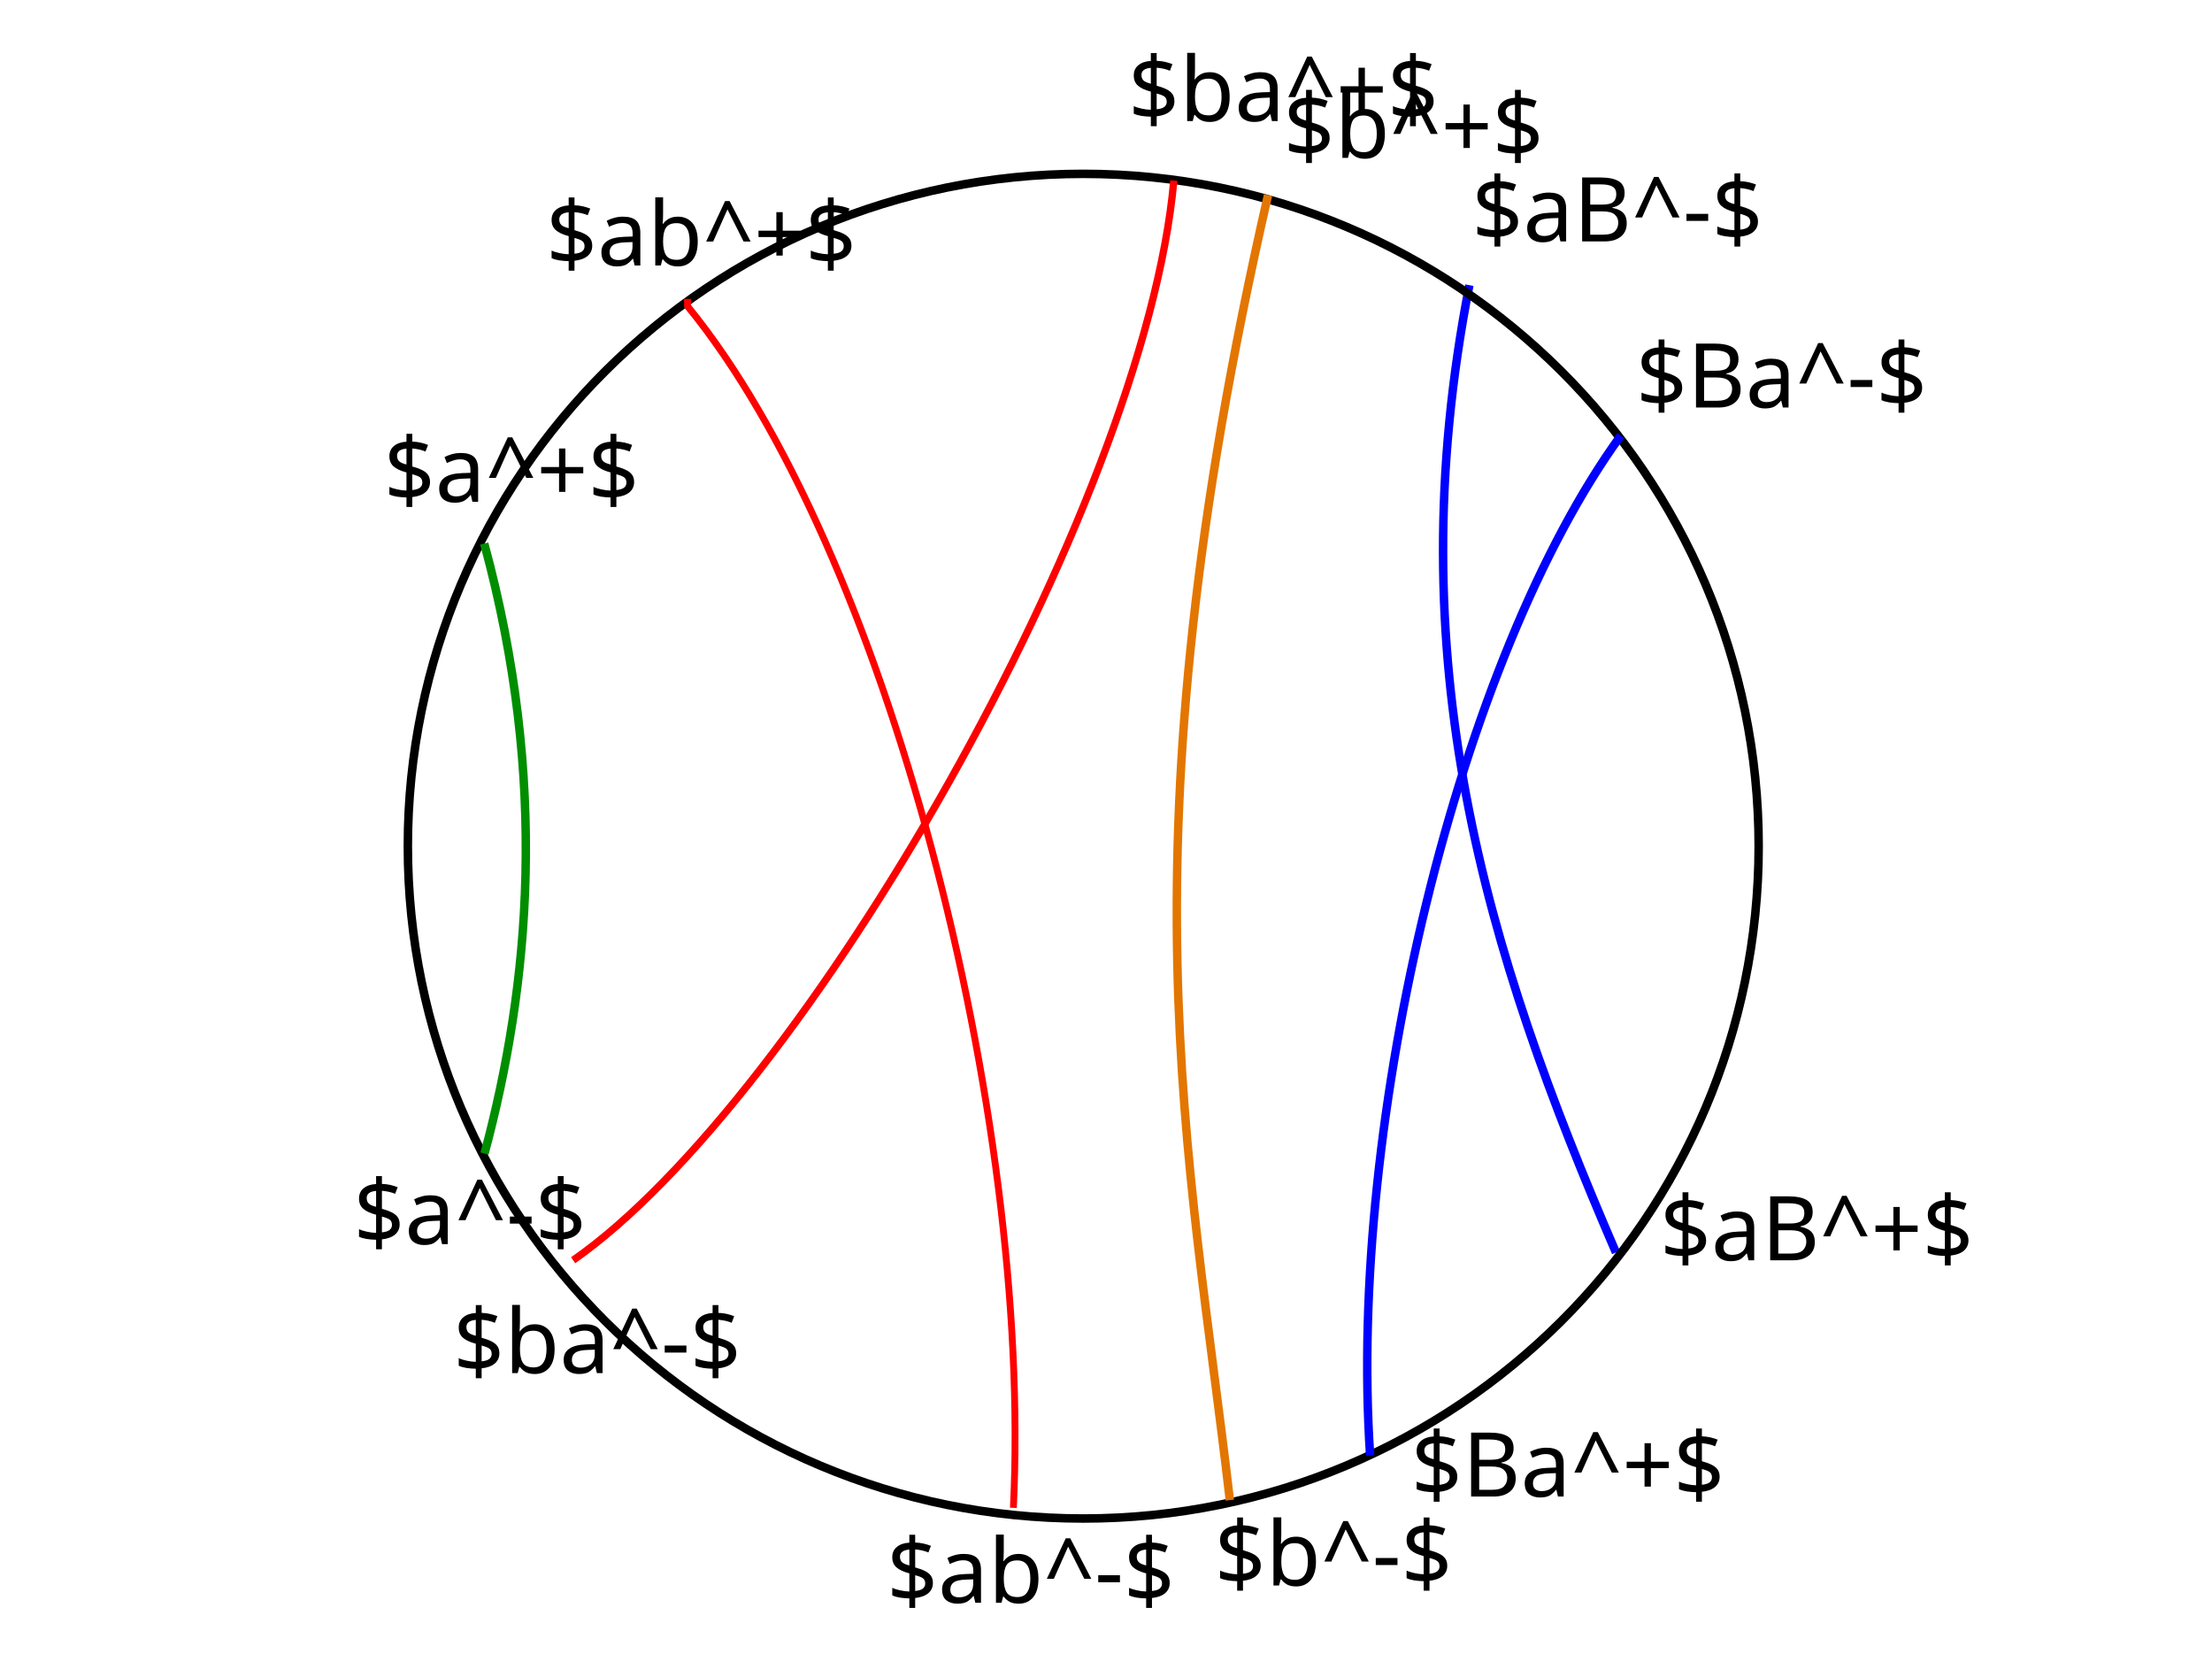
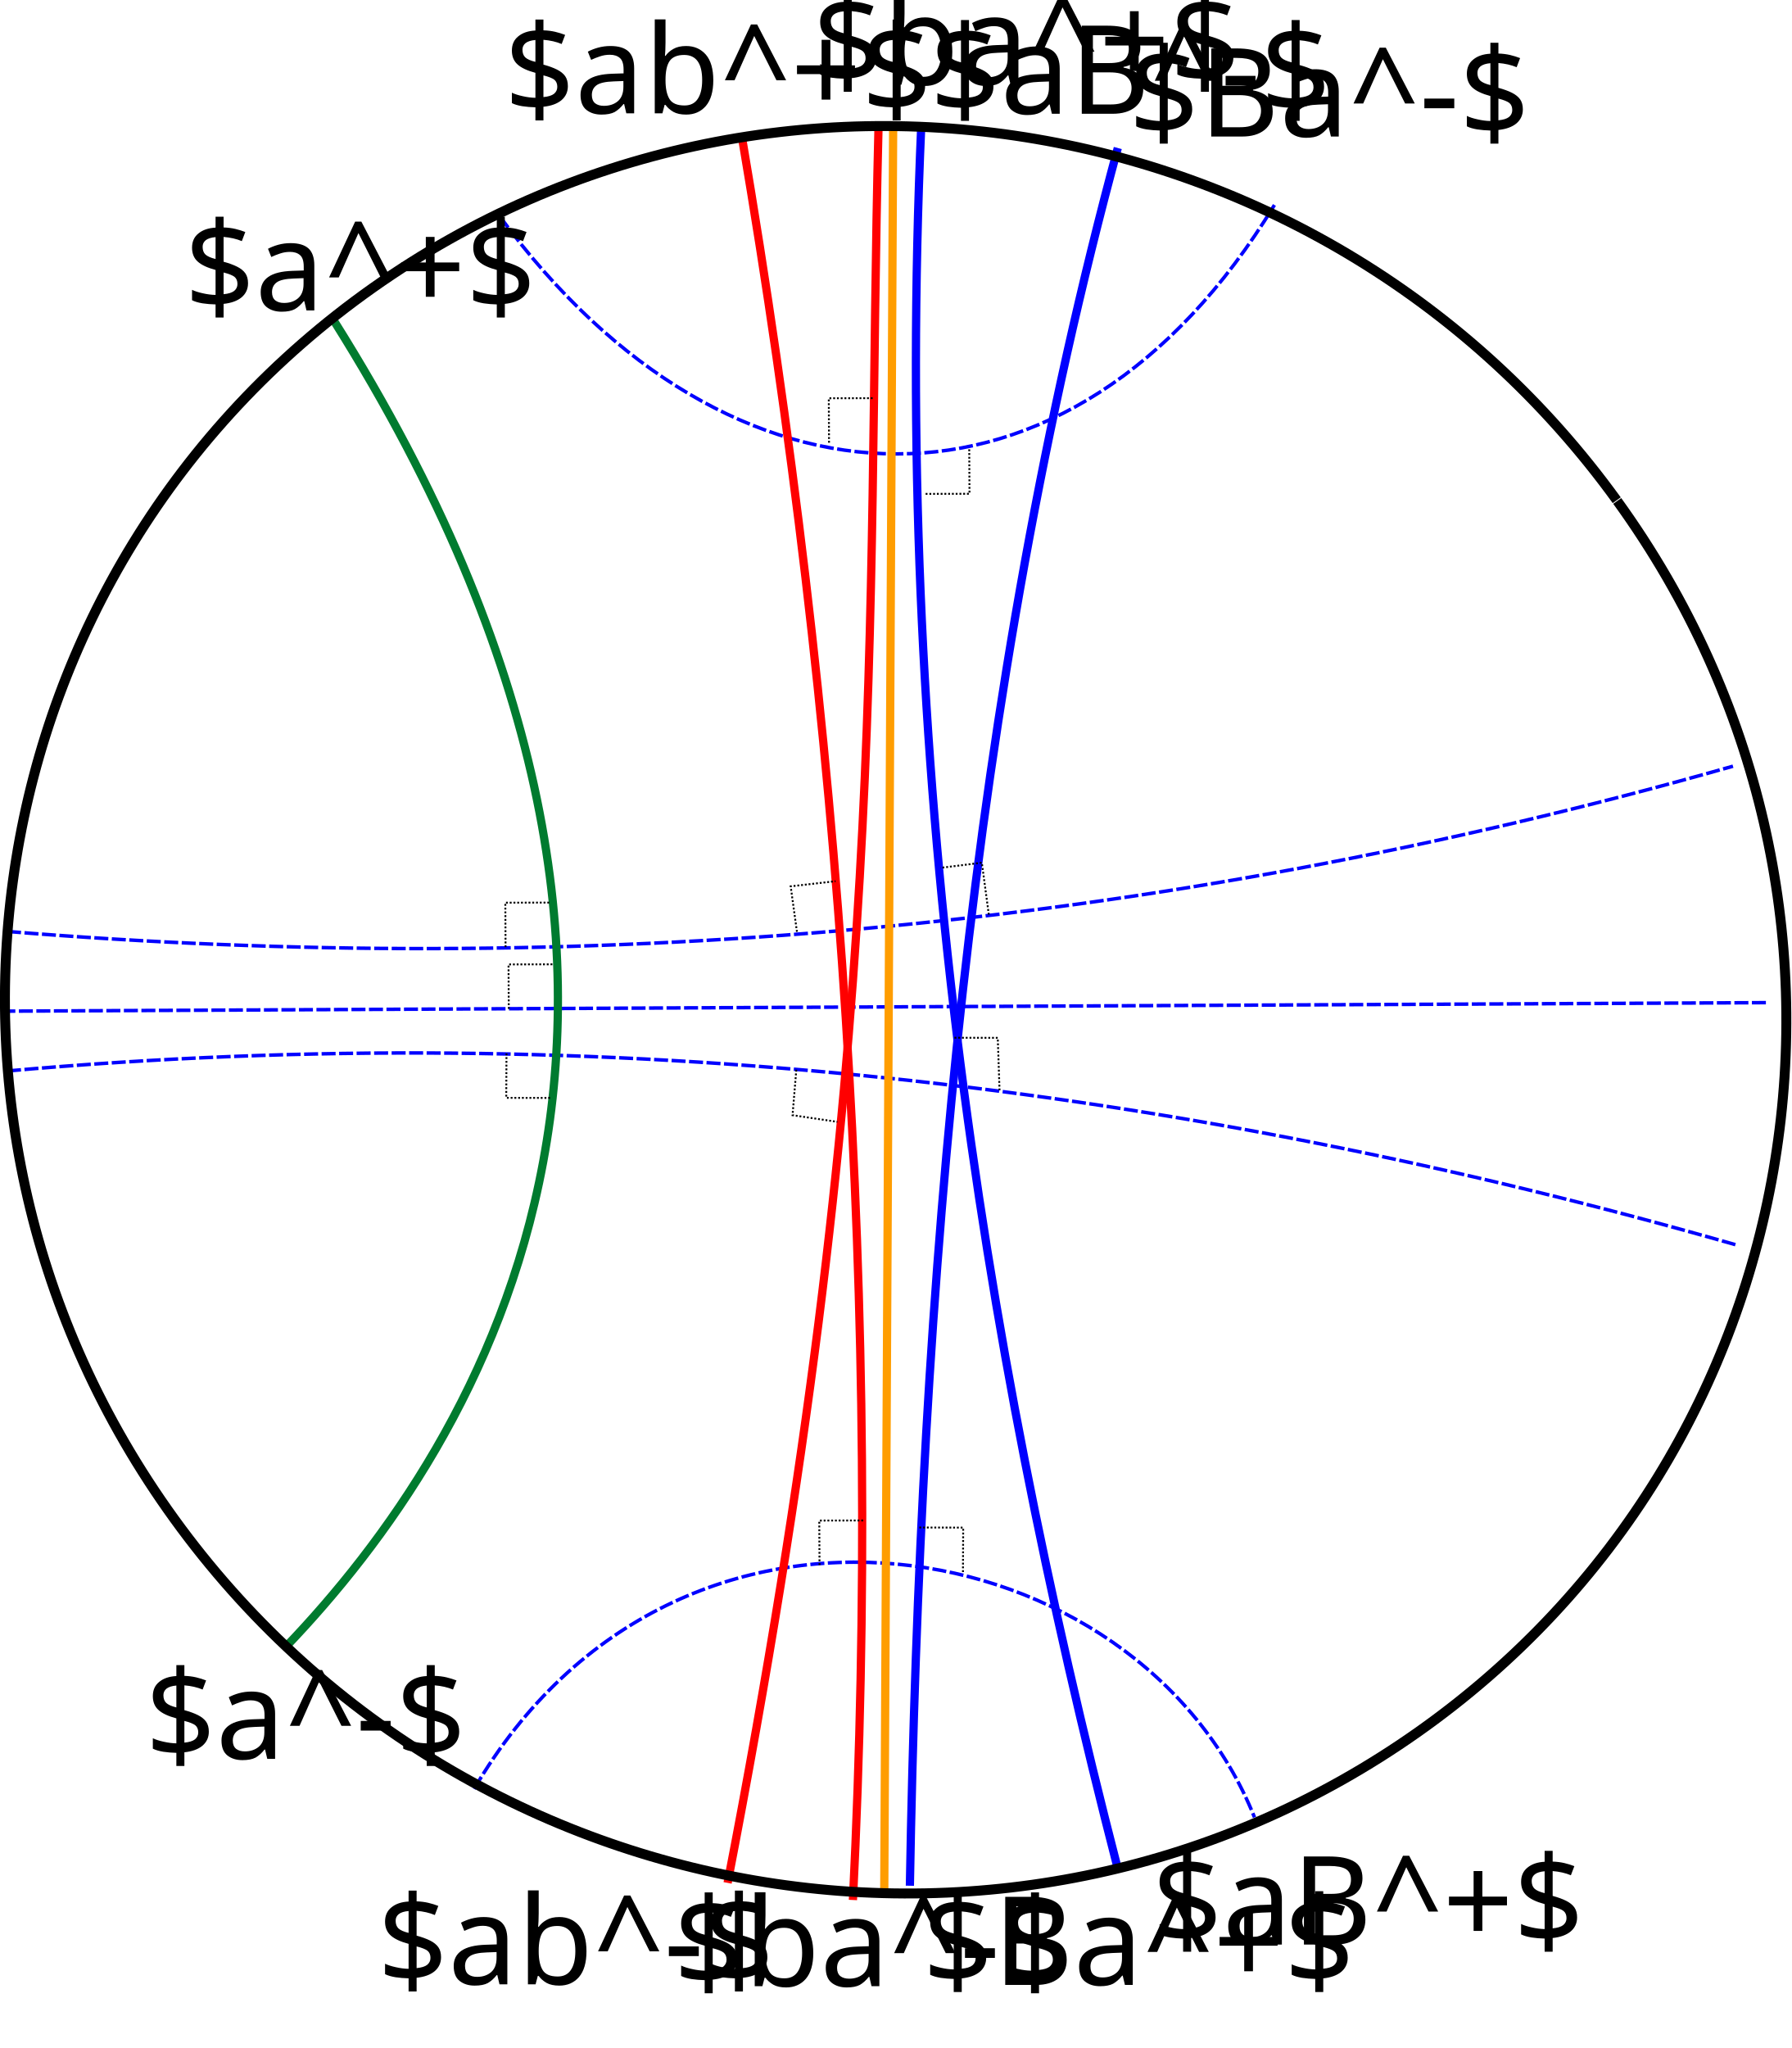
- <svg xmlns="http://www.w3.org/2000/svg" width="261.187mm" height="197.896mm" viewBox="0 0 261.187 197.896" version="1.1" id="svg8">
-   <defs id="defs2">
-     <rect x="644.477" y="100.005" width="63.64" height="68.69" id="rect4" />
-     <marker style="overflow:visible" id="marker2263" refX="0" refY="0" orient="auto">
-       <path transform="scale(0.8)" style="fill:none;fill-opacity:0.75;fill-rule:evenodd;stroke:#e37600;stroke-width:1pt;stroke-opacity:1" d="M 0,5.65 V -5.65" id="path2261" />
-     </marker>
-     <marker style="overflow:visible" id="DotS" refX="0" refY="0" orient="auto">
-       <path transform="matrix(0.2,0,0,0.2,1.48,0.2)" style="fill:#e37600;fill-opacity:1;fill-rule:evenodd;stroke:#e37600;stroke-width:1pt;stroke-opacity:1" d="m -2.5,-1 c 0,2.76 -2.24,5 -5,5 -2.76,0 -5,-2.24 -5,-5 0,-2.76 2.24,-5 5,-5 2.76,0 5,2.24 5,5 z" id="path906" />
-     </marker>
-     <marker style="overflow:visible" id="marker1201" refX="0" refY="0" orient="auto">
-       <path transform="matrix(-0.4,0,0,-0.4,-4,0)" style="fill:#0000ff;fill-opacity:1;fill-rule:evenodd;stroke:#0000ff;stroke-width:1pt;stroke-opacity:1" d="M 0,0 5,-5 -12.5,0 5,5 Z" id="path1199" />
-     </marker>
-     <marker style="overflow:visible" id="Arrow1Lend" refX="0" refY="0" orient="auto">
-       <path transform="matrix(-0.8,0,0,-0.8,-10,0)" style="fill:#0000ff;fill-opacity:1;fill-rule:evenodd;stroke:#0000ff;stroke-width:1pt;stroke-opacity:1" d="M 0,0 5,-5 -12.5,0 5,5 Z" id="path842" />
-     </marker>
-     <marker style="overflow:visible" id="marker1123" refX="0" refY="0" orient="auto">
-       <path transform="matrix(-0.4,0,0,-0.4,-4,0)" style="fill:#0000ff;fill-opacity:1;fill-rule:evenodd;stroke:#0000ff;stroke-width:1pt;stroke-opacity:1" d="M 0,0 5,-5 -12.5,0 5,5 Z" id="path1121" />
-     </marker>
-     <marker style="overflow:visible" id="Arrow1Mend" refX="0" refY="0" orient="auto">
-       <path transform="matrix(-0.4,0,0,-0.4,-4,0)" style="fill:#0000ff;fill-opacity:1;fill-rule:evenodd;stroke:#0000ff;stroke-width:1pt;stroke-opacity:1" d="M 0,0 5,-5 -12.5,0 5,5 Z" id="path848" />
-     </marker>
-     <rect x="644.477" y="100.005" width="63.64" height="68.69" id="rect4-5" />
-     <rect x="644.477" y="100.005" width="63.64" height="68.69" id="rect4-5-6" />
-     <rect x="644.477" y="100.005" width="63.64" height="68.69" id="rect4-5-6-1" />
-     <rect x="644.477" y="100.005" width="63.64" height="68.69" id="rect4-5-6-1-0" />
+ <svg xmlns="http://www.w3.org/2000/svg" width="153.489mm" height="175.446mm" viewBox="0 0 153.489 175.446" version="1.1" id="svg1">
+   <defs id="defs1">
+     <pattern id="EMFhbasepattern" patternUnits="userSpaceOnUse" width="6" height="6" x="0" y="0" />
  </defs>
-   <g id="layer1" transform="translate(0.6274643,-23.99576)">
-     <path style="fill:none;stroke:#0000ff;stroke-width:1;stroke-linecap:butt;stroke-linejoin:miter;stroke-miterlimit:4;stroke-dasharray:none;stroke-opacity:1" d="M 190.182,171.859 C 174.823,136.27 164.222,102.058 172.871,57.663" id="path1393-8-5" />
-     <ellipse style="fill:none;stroke:#000000;stroke-width:1.005;stroke-miterlimit:4;stroke-dasharray:none;stroke-opacity:1" id="path833" cx="127.28" cy="123.892" rx="79.751" ry="79.373" />
-     <path style="fill:none;stroke:#ff0000;stroke-width:0.809;stroke-linecap:butt;stroke-linejoin:miter;stroke-miterlimit:4;stroke-dasharray:none;stroke-opacity:1" d="M 119.03,202.006 C 121.286,155.339 103.91,88.67 80.554,60.145 v -0.865" id="path835" />
-     <path style="fill:none;stroke:#ff0000;stroke-width:0.863;stroke-linecap:butt;stroke-linejoin:miter;stroke-miterlimit:4;stroke-dasharray:none;stroke-opacity:1" d="M 67.045,172.774 C 94.2,153.872 134.551,83.737 137.973,45.31 v 0" id="path837" />
-     <path style="fill:none;stroke:#e37600;stroke-width:1;stroke-linecap:butt;stroke-linejoin:miter;stroke-miterlimit:4;stroke-dasharray:none;stroke-opacity:1" d="m 149.097,47.028 c -17.765,77.473 -9.281,112.788 -4.509,154.065" id="path1393-8" />
-     <text xml:space="preserve" style="font-style:normal;font-weight:normal;font-size:10.583px;line-height:1.25;font-family:sans-serif;fill:#000000;fill-opacity:1;stroke:none;stroke-width:0.265" x="132.589" y="38.287" id="text1461-1">
-       <tspan id="tspan1459-1" x="132.589" y="38.287" style="stroke-width:0.265">$ba^+$</tspan>
+   <g id="layer1" transform="translate(-30.1458,-40.27701)">
+     <path style="fill:none;stroke:#0000ff;stroke-width:0.3;stroke-dasharray:1.2, 0.3;stroke-dashoffset:0;stroke-opacity:1" d="M 30.261,126.902 181.568,126.17" id="path1" />
+     <path style="fill:none;stroke:#0000ff;stroke-width:0.3;stroke-dasharray:1.2, 0.3;stroke-dashoffset:0;stroke-opacity:1" d="m 30.749,120.069 c 48.675,3.982 97.914,0.078 147.89,-14.154" id="path2" />
+     <path style="fill:none;stroke:#0000ff;stroke-width:0.3;stroke-dasharray:1.2, 0.3;stroke-dashoffset:0;stroke-opacity:1" d="m 30.749,132.027 c 51.428,-4.604 100.609,1.278 148.134,14.887" id="path3" />
+     <path style="fill:none;stroke:#0000ff;stroke-width:0.3;stroke-dasharray:1.2, 0.3;stroke-dashoffset:0;stroke-opacity:1" d="M 72.969,58.814 C 92.654,85.638 121.859,86.575 139.348,57.838" id="path4" />
+     <path style="fill:none;stroke:#0000ff;stroke-width:0.3;stroke-dasharray:1.2, 0.3;stroke-dashoffset:0;stroke-opacity:1" d="m 70.772,193.526 c 17.46,-29.848 56.969,-22.304 66.868,2.44" id="path5" />
+     <path style="fill:none;stroke:#007b2f;stroke-width:0.706;stroke-opacity:1" d="M 58.814,67.844 C 95.316,125.923 71.352,163.895 54.666,181.324" id="path6" />
+     <path style="fill:none;stroke:#ff0000;stroke-width:0.706;stroke-opacity:1" d="M 93.712,51.981 C 102.276,102.335 105.728,152.689 103.23,203.044" id="path7" />
+     <path style="fill:none;stroke:#ff0000;stroke-width:0.706;stroke-opacity:1" d="M 92.492,201.579 C 106.526,129.139 104.337,94.476 105.426,51.007" id="path8" />
+     <path style="fill:none;stroke:#ff9d00;stroke-width:0.706;stroke-opacity:1" d="M 105.915,202.311 106.676,51.252" id="path9" />
+     <path style="fill:none;stroke:#0000ff;stroke-width:0.706;stroke-opacity:1" d="M 125.926,52.957 C 113.355,99.263 109.015,149.684 108.111,201.823" id="path10" />
+     <path style="fill:none;stroke:#0000ff;stroke-width:0.706;stroke-opacity:1" d="m 109.087,51.005 c -2.427,54.901 4.998,103.533 16.839,149.354" id="path11" />
+     <path style="fill:none;stroke:#000000;stroke-width:0.852;stroke-dasharray:none;stroke-dashoffset:0;stroke-opacity:1" id="path12" d="M 167.654,83.198 A 76.31,75.706 0 0 1 149.221,188.676 76.31,75.706 0 0 1 42.897,170.414 76.31,75.706 0 0 1 61.279,64.927 76.31,75.706 0 0 1 167.612,83.138" transform="matrix(1,0,0.01281994,0.9999178,0,0)" />
+     <text xml:space="preserve" style="font-style:normal;font-weight:normal;font-size:10.583px;line-height:1.25;font-family:sans-serif;fill:#000000;fill-opacity:1;stroke:none;stroke-width:0.265" x="99.771" y="47.534" id="text1461-1">
+       <tspan id="tspan1459-1" x="99.771" y="47.534" style="stroke-width:0.265">$ba^+$</tspan>
    </text>
-     <text xml:space="preserve" style="font-style:normal;font-weight:normal;font-size:10.583px;line-height:1.25;font-family:sans-serif;fill:#000000;fill-opacity:1;stroke:none;stroke-width:0.265" x="52.883" y="186.097" id="text1461-1-9">
-       <tspan id="tspan1459-1-5" x="52.883" y="186.097" style="stroke-width:0.265">$ba^-$</tspan>
+     <text xml:space="preserve" style="font-style:normal;font-weight:normal;font-size:10.583px;line-height:1.25;font-family:sans-serif;fill:#000000;fill-opacity:1;stroke:none;stroke-width:0.265" x="87.856" y="210.425" id="text1461-1-9">
+       <tspan id="tspan1459-1-5" x="87.856" y="210.425" style="stroke-width:0.265">$ba^-$</tspan>
    </text>
-     <text xml:space="preserve" style="font-style:normal;font-weight:normal;font-size:10.583px;line-height:1.25;font-family:sans-serif;fill:#000000;fill-opacity:1;stroke:none;stroke-width:0.265" x="63.847" y="55.342" id="text1461-1-6">
-       <tspan id="tspan1459-1-8" x="63.847" y="55.342" style="stroke-width:0.265">$ab^+$</tspan>
+     <text xml:space="preserve" style="font-style:normal;font-weight:normal;font-size:10.583px;line-height:1.25;font-family:sans-serif;fill:#000000;fill-opacity:1;stroke:none;stroke-width:0.265" x="62.485" y="210.269" id="text1461-1-9-1">
+       <tspan id="tspan1459-1-5-1" x="62.485" y="210.269" style="stroke-width:0.265">$ab^-$</tspan>
    </text>
-     <text xml:space="preserve" style="font-style:normal;font-weight:normal;font-size:10.583px;line-height:1.25;font-family:sans-serif;fill:#000000;fill-opacity:1;stroke:none;stroke-width:0.265" x="104.076" y="213.213" id="text1461-1-6-0">
-       <tspan id="tspan1459-1-8-5" x="104.076" y="213.213" style="stroke-width:0.265">$ab^-$</tspan>
+     <text xml:space="preserve" style="font-style:normal;font-weight:normal;font-size:10.583px;line-height:1.25;font-family:sans-serif;fill:#000000;fill-opacity:1;stroke:none;stroke-width:0.265" x="73.353" y="49.986" id="text1461-1-6">
+       <tspan id="tspan1459-1-8" x="73.353" y="49.986" style="stroke-width:0.265">$ab^+$</tspan>
    </text>
-     <text xml:space="preserve" style="font-style:normal;font-weight:normal;font-size:10.583px;line-height:1.25;font-family:sans-serif;fill:#000000;fill-opacity:1;stroke:none;stroke-width:0.265" x="142.78" y="211.176" id="text1461-5-2">
-       <tspan id="tspan1459-0-8" x="142.78" y="211.176" style="stroke-width:0.265">$b^-$</tspan>
+     <text xml:space="preserve" style="font-style:normal;font-weight:normal;font-size:10.583px;line-height:1.25;font-family:sans-serif;fill:#000000;fill-opacity:1;stroke:none;stroke-width:0.265" x="45.947" y="66.874" id="text1461-5-3-3">
+       <tspan id="tspan1459-0-1-9" x="45.947" y="66.874" style="stroke-width:0.265">$a^+$</tspan>
    </text>
-     <text xml:space="preserve" style="font-style:normal;font-weight:normal;font-size:10.583px;line-height:1.25;font-family:sans-serif;fill:#000000;fill-opacity:1;stroke:none;stroke-width:0.265" x="150.917" y="42.633" id="text1461-5-3">
-       <tspan id="tspan1459-0-1" x="150.917" y="42.633" style="stroke-width:0.265">$b^+$</tspan>
+     <text xml:space="preserve" style="font-style:normal;font-weight:normal;font-size:10.583px;line-height:1.25;font-family:sans-serif;fill:#000000;fill-opacity:1;stroke:none;stroke-width:0.265" x="42.585" y="190.955" id="text1461-5-3-3-0">
+       <tspan id="tspan1459-0-1-9-0" x="42.585" y="190.955" style="stroke-width:0.265">$a^-$</tspan>
    </text>
-     <path style="fill:none;stroke:#0000ff;stroke-width:1;stroke-linecap:butt;stroke-linejoin:miter;stroke-miterlimit:4;stroke-dasharray:none;stroke-opacity:1" d="M 190.752,75.42 C 171.713,101.634 158.496,156.041 161.153,195.813" id="path1393-8-5-2" />
-     <path style="fill:none;stroke:#008e00;stroke-width:1;stroke-linecap:butt;stroke-linejoin:miter;stroke-miterlimit:4;stroke-dasharray:none;stroke-opacity:1" d="m 56.549,88.165 c 7.624,28.004 5.373,52.143 0.035,72.013" id="path1393-8-53" />
-     <text xml:space="preserve" style="font-style:normal;font-weight:normal;font-size:10.583px;line-height:1.25;font-family:sans-serif;fill:#000000;fill-opacity:1;stroke:none;stroke-width:0.265" x="44.696" y="83.24" id="text1461-5-3-3">
-       <tspan id="tspan1459-0-1-9" x="44.696" y="83.24" style="stroke-width:0.265">$a^+$</tspan>
+     <text xml:space="preserve" style="font-style:normal;font-weight:normal;font-size:10.583px;line-height:1.25;font-family:sans-serif;fill:#000000;fill-opacity:1;stroke:none;stroke-width:0.265" x="128.851" y="206.863" id="text1461-8">
+       <tspan id="tspan1459-8" x="128.851" y="206.863" style="stroke-width:0.265">$aB^+$</tspan>
    </text>
-     <text xml:space="preserve" style="font-style:normal;font-weight:normal;font-size:10.583px;line-height:1.25;font-family:sans-serif;fill:#000000;fill-opacity:1;stroke:none;stroke-width:0.265" x="41.11" y="170.873" id="text1461-5-3-3-0">
-       <tspan id="tspan1459-0-1-9-0" x="41.11" y="170.873" style="stroke-width:0.265">$a^-$</tspan>
+     <text xml:space="preserve" style="font-style:normal;font-weight:normal;font-size:10.583px;line-height:1.25;font-family:sans-serif;fill:#000000;fill-opacity:1;stroke:none;stroke-width:0.265" x="109.817" y="50.024" id="text1461-8-4">
+       <tspan id="tspan1459-8-0" x="109.817" y="50.024" style="stroke-width:0.265">$aB^-$</tspan>
    </text>
-     <text xml:space="preserve" style="font-style:normal;font-weight:normal;font-size:10.583px;line-height:1.25;font-family:sans-serif;fill:#000000;fill-opacity:1;stroke:none;stroke-width:0.265" x="195.371" y="172.784" id="text1461-8">
-       <tspan id="tspan1459-8" x="195.371" y="172.784" style="stroke-width:0.265">$aB^+$</tspan>
+     <text xml:space="preserve" style="font-style:normal;font-weight:normal;font-size:10.583px;line-height:1.25;font-family:sans-serif;fill:#000000;fill-opacity:1;stroke:none;stroke-width:0.265" x="109.194" y="210.323" id="text1461-8-4-7">
+       <tspan id="tspan1459-8-0-8" x="109.194" y="210.323" style="stroke-width:0.265">$Ba^+$</tspan>
    </text>
-     <text xml:space="preserve" style="font-style:normal;font-weight:normal;font-size:10.583px;line-height:1.25;font-family:sans-serif;fill:#000000;fill-opacity:1;stroke:none;stroke-width:0.265" x="173.166" y="52.497" id="text1461-8-4">
-       <tspan id="tspan1459-8-0" x="173.166" y="52.497" style="stroke-width:0.265">$aB^-$</tspan>
+     <text xml:space="preserve" style="font-style:normal;font-weight:normal;font-size:10.583px;line-height:1.25;font-family:sans-serif;fill:#000000;fill-opacity:1;stroke:none;stroke-width:0.265" x="126.846" y="51.972" id="text1461-8-4-7-8">
+       <tspan id="tspan1459-8-0-8-9" x="126.846" y="51.972" style="stroke-width:0.265">$Ba^-$</tspan>
    </text>
-     <text xml:space="preserve" style="font-style:normal;font-weight:normal;font-size:10.583px;line-height:1.25;font-family:sans-serif;fill:#000000;fill-opacity:1;stroke:none;stroke-width:0.265" x="165.994" y="200.671" id="text1461-8-4-7">
-       <tspan id="tspan1459-8-0-8" x="165.994" y="200.671" style="stroke-width:0.265">$Ba^+$</tspan>
-     </text>
-     <text xml:space="preserve" style="font-style:normal;font-weight:normal;font-size:10.583px;line-height:1.25;font-family:sans-serif;fill:#000000;fill-opacity:1;stroke:none;stroke-width:0.265" x="192.547" y="72.105" id="text1461-8-4-7-8">
-       <tspan id="tspan1459-8-0-8-9" x="192.547" y="72.105" style="stroke-width:0.265">$Ba^-$</tspan>
-     </text>
+     <path style="fill:none;stroke:#000000;stroke-width:0.161;stroke-dasharray:0.161, 0.161;stroke-dashoffset:0;stroke-opacity:1" d="m 73.466,121.415 -0.021,-3.808 3.842,-0.009" id="path4-8-3-5-7-62-1" />
+     <path style="fill:none;stroke:#000000;stroke-width:0.161;stroke-dasharray:0.161, 0.161;stroke-dashoffset:0;stroke-opacity:1" d="m 73.545,130.517 -0.021,3.808 3.842,0.009" id="path4-8-3-5-7-62-1-5" />
+     <path style="fill:none;stroke:#000000;stroke-width:0.161;stroke-dasharray:0.161, 0.161;stroke-dashoffset:0;stroke-opacity:1" d="m 73.741,126.704 -0.021,-3.808 3.842,-0.009" id="path4-8-3-5-7-62-1-7" />
+     <path style="fill:none;stroke:#000000;stroke-width:0.161;stroke-dasharray:0.161, 0.161;stroke-dashoffset:0;stroke-opacity:1" d="m 98.379,131.917 -0.323,3.895 3.842,0.57" id="path4-8-3-5-7-62-1-6" />
+     <path style="fill:none;stroke:#000000;stroke-width:0.161;stroke-dasharray:0.161, 0.161;stroke-dashoffset:0;stroke-opacity:1" d="m 101.183,78.203 -0.021,-3.808 3.842,-0.009" id="path4-8-3-5-7-62-1-8" />
+     <path style="fill:none;stroke:#000000;stroke-width:0.161;stroke-dasharray:0.161, 0.161;stroke-dashoffset:0;stroke-opacity:1" d="m 98.434,120.102 -0.538,-3.895 3.842,-0.44" id="path4-8-3-5-7-62-1-4" />
+     <path style="fill:none;stroke:#000000;stroke-width:0.161;stroke-dasharray:0.161, 0.161;stroke-dashoffset:0;stroke-opacity:1" d="m 100.367,174.348 -0.021,-3.808 3.842,-0.009" id="path4-8-3-5-7-62-1-85" />
+     <path style="fill:none;stroke:#000000;stroke-width:0.161;stroke-dasharray:0.161, 0.161;stroke-dashoffset:0;stroke-opacity:1" d="m 115.793,133.684 -0.152,-4.499 -3.842,-0.009" id="path4-8-3-5-7-62-1-64" />
+     <path style="fill:none;stroke:#000000;stroke-width:0.161;stroke-dasharray:0.161, 0.161;stroke-dashoffset:0;stroke-opacity:1" d="m 112.658,174.95 0.021,-3.808 -3.842,-0.009" id="path4-8-3-5-7-62-1-64-2" />
+     <path style="fill:none;stroke:#000000;stroke-width:0.161;stroke-dasharray:0.161, 0.161;stroke-dashoffset:0;stroke-opacity:1" d="m 113.197,78.769 0.021,3.808 -3.842,0.009" id="path4-8-3-5-7-62-1-64-0" />
+     <path style="fill:none;stroke:#000000;stroke-width:0.161;stroke-dasharray:0.161, 0.161;stroke-dashoffset:0;stroke-opacity:1" d="m 114.874,118.63 -0.598,-4.448 -3.548,0.443" id="path4-8-3-5-7-62-1-64-8" />
  </g>
</svg>
